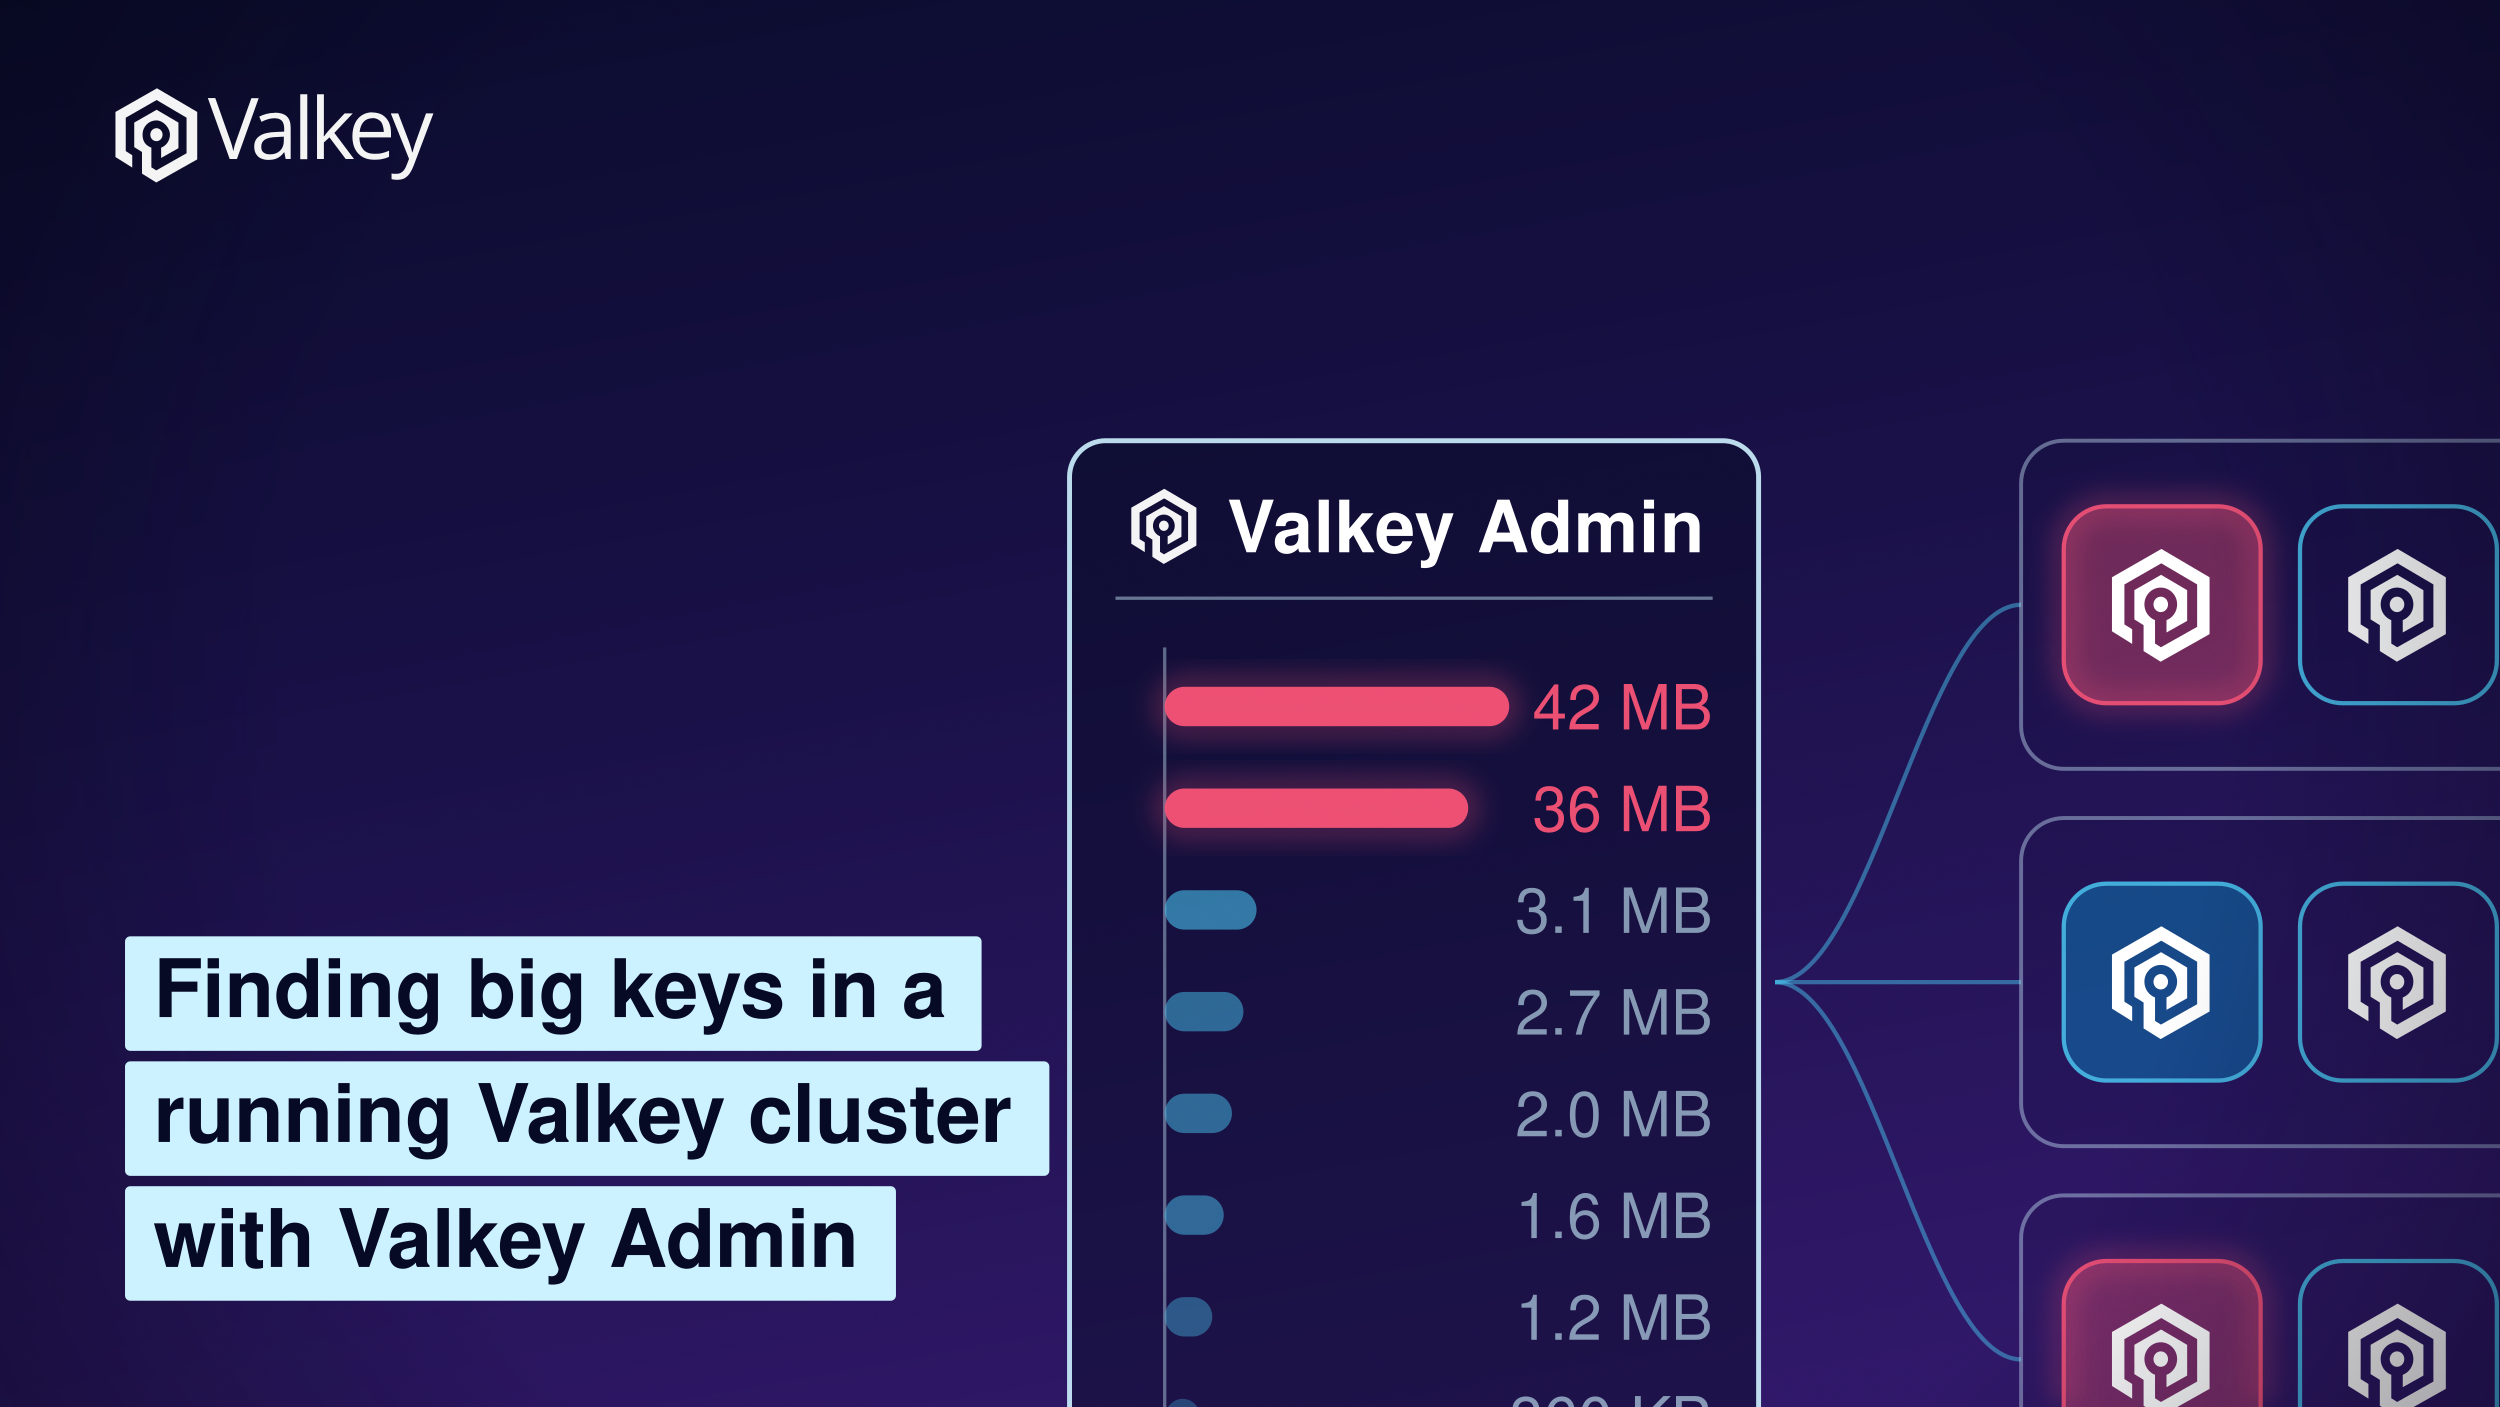
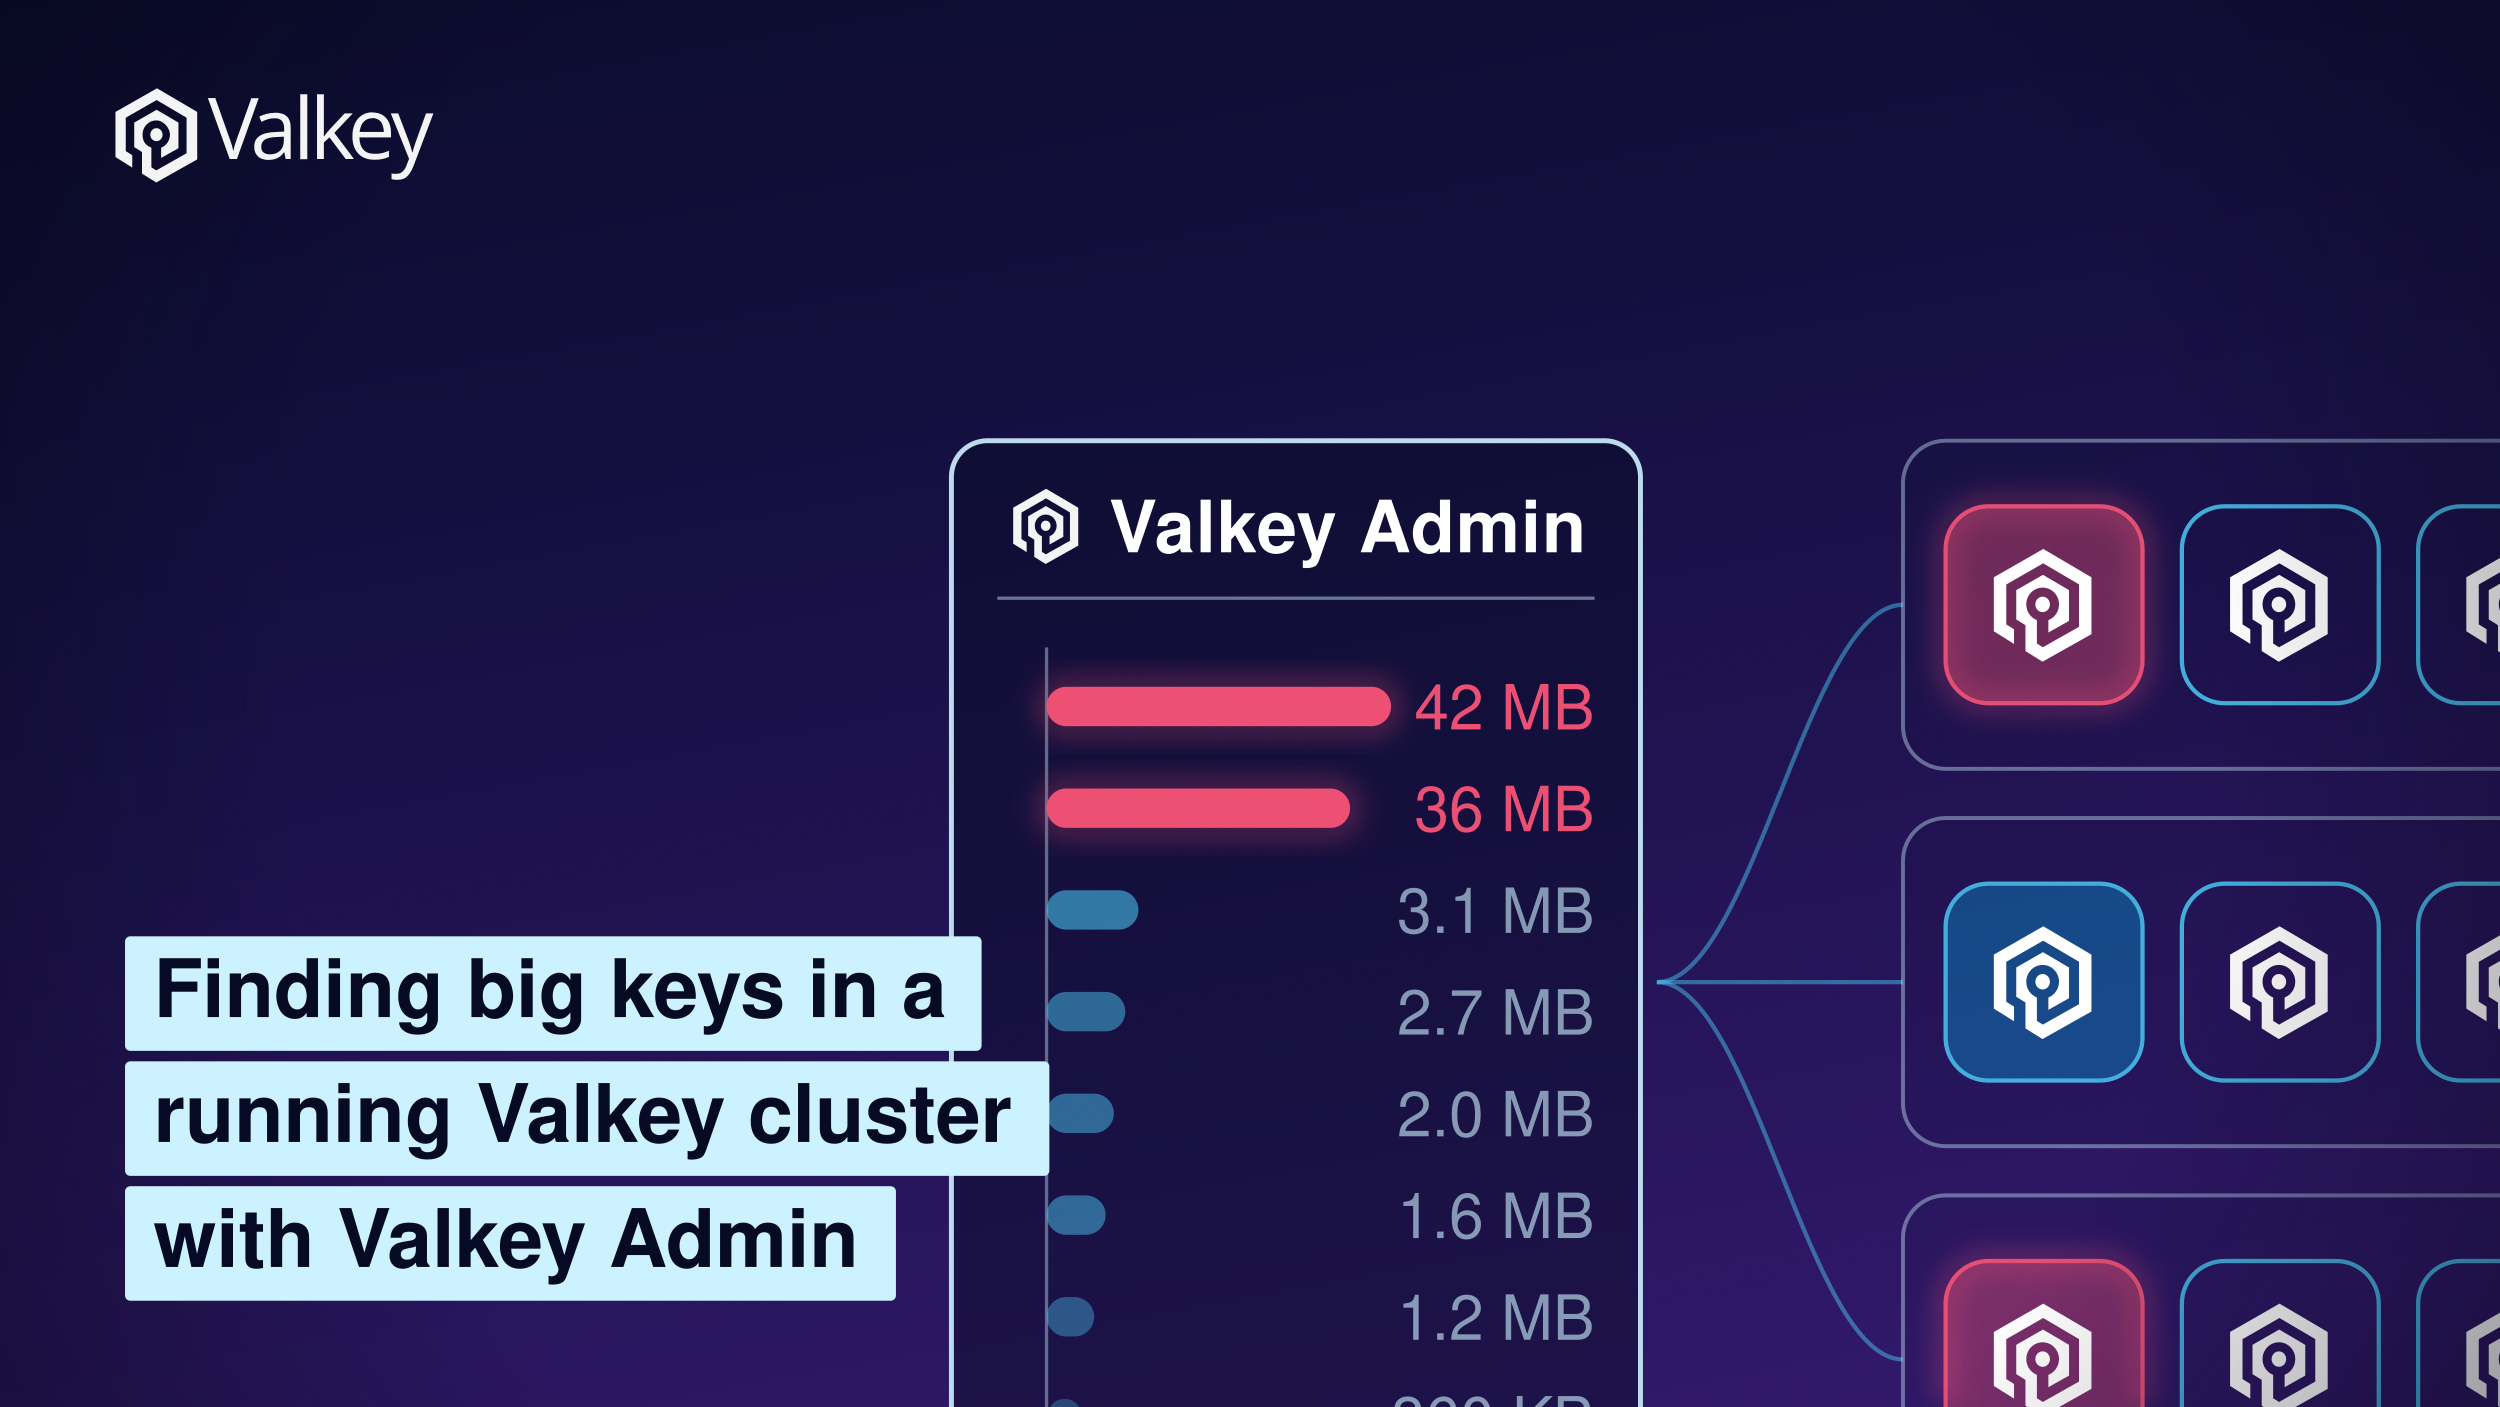
<svg xmlns="http://www.w3.org/2000/svg" width="1920" height="1080" viewBox="198.1 111.4 1523.8 857.1">
  <defs>
    <linearGradient id="sky" x1="0" y1="0" x2="0.32" y2="1">
      <stop offset="0" stop-color="#060A24" />
      <stop offset="0.48" stop-color="#171043" />
      <stop offset="1" stop-color="#301868" />
    </linearGradient>
    <radialGradient id="vignette" gradientUnits="userSpaceOnUse" cx="960" cy="540" r="1180">
      <stop offset="0.5" stop-color="#03040F" stop-opacity="0" />
      <stop offset="1" stop-color="#03040F" stop-opacity="0.8" />
    </radialGradient>
    <radialGradient id="scrim">
      <stop offset="0" stop-color="#060A24" stop-opacity="0.72" />
      <stop offset="0.6" stop-color="#060A24" stop-opacity="0.45" />
      <stop offset="1" stop-color="#060A24" stop-opacity="0" />
    </radialGradient>
    <filter id="grain" x="0" y="0" width="100%" height="100%">
      <feTurbulence type="fractalNoise" baseFrequency="0.85" numOctaves="4" stitchTiles="stitch" />
      <feColorMatrix type="saturate" values="0" />
    </filter>
    <radialGradient id="h-cyan">
      <stop offset="0" stop-color="#46BDE9" stop-opacity="0.75" />
      <stop offset="0.4" stop-color="#46BDE9" stop-opacity="0.22" />
      <stop offset="1" stop-color="#46BDE9" stop-opacity="0" />
    </radialGradient>
    <radialGradient id="h-ice">
      <stop offset="0" stop-color="#CCF1FF" stop-opacity="0.75" />
      <stop offset="0.4" stop-color="#CCF1FF" stop-opacity="0.22" />
      <stop offset="1" stop-color="#CCF1FF" stop-opacity="0" />
    </radialGradient>
    <radialGradient id="h-mint">
      <stop offset="0" stop-color="#2CD5C4" stop-opacity="0.75" />
      <stop offset="0.4" stop-color="#2CD5C4" stop-opacity="0.22" />
      <stop offset="1" stop-color="#2CD5C4" stop-opacity="0" />
    </radialGradient>
    <radialGradient id="h-coral">
      <stop offset="0" stop-color="#F65275" stop-opacity="0.75" />
      <stop offset="0.4" stop-color="#F65275" stop-opacity="0.22" />
      <stop offset="1" stop-color="#F65275" stop-opacity="0" />
    </radialGradient>
    <radialGradient id="h-violet">
      <stop offset="0" stop-color="#963CBD" stop-opacity="0.75" />
      <stop offset="0.4" stop-color="#963CBD" stop-opacity="0.22" />
      <stop offset="1" stop-color="#963CBD" stop-opacity="0" />
    </radialGradient>
    <radialGradient id="h-gold">
      <stop offset="0" stop-color="#FFB81C" stop-opacity="0.75" />
      <stop offset="0.4" stop-color="#FFB81C" stop-opacity="0.22" />
      <stop offset="1" stop-color="#FFB81C" stop-opacity="0" />
    </radialGradient>
    <filter id="blur3" x="-70%" y="-70%" width="240%" height="240%">
      <feGaussianBlur stdDeviation="3" />
    </filter>
    <filter id="blur8" x="-70%" y="-70%" width="240%" height="240%">
      <feGaussianBlur stdDeviation="8" />
    </filter>
    <filter id="blur18" x="-70%" y="-70%" width="240%" height="240%">
      <feGaussianBlur stdDeviation="18" />
    </filter>
    <filter id="blur40" x="-70%" y="-70%" width="240%" height="240%">
      <feGaussianBlur stdDeviation="40" />
    </filter>
  </defs>
  <rect width="1920" height="1080" fill="url(#sky)" />
-   <g transform="translate(410 170) scale(1)">
+   <g transform="translate(338 170) scale(1)">
    <g>
      <path d="M 870 540 C 928 540 962 310 1020 310" fill="none" stroke="#46BDE9" stroke-width="2.6" opacity="0.5" />
      <path d="M 870 540 C 928 540 962 540 1020 540" fill="none" stroke="#46BDE9" stroke-width="2.6" opacity="0.5" />
      <path d="M 870 540 C 928 540 962 770 1020 770" fill="none" stroke="#46BDE9" stroke-width="2.6" opacity="0.5" />
    </g>
    <g>
      <rect x="1020" y="210" width="460" height="200" rx="26" fill="#060A24" fill-opacity="0.22" stroke="#CCF1FF" stroke-width="2.4" opacity="0.4" />
      <rect x="1020" y="440" width="460" height="200" rx="26" fill="#060A24" fill-opacity="0.22" stroke="#CCF1FF" stroke-width="2.4" opacity="0.4" />
      <rect x="1020" y="670" width="460" height="200" rx="26" fill="#060A24" fill-opacity="0.22" stroke="#CCF1FF" stroke-width="2.4" opacity="0.4" />
    </g>
    <g>
      <rect x="1046" y="250" width="120" height="120" rx="26" fill="none" stroke="#F65275" stroke-width="12" opacity="0.32" filter="url(#blur8)" />
      <rect x="1046" y="250" width="120" height="120" rx="26" fill="#F65275" fill-opacity="0.42" stroke="#F65275" stroke-width="2.6" opacity="0.9" />
      <g transform="translate(1074.4 274) scale(0.9863)">
        <path d="M 13.482 60.695 L 0.998 52.884 L 0.998 19.503 L 31.528 2.001 L 61.318 19.532 L 61.318 54.645 L 31.055 71.689 L 20.548 65.116 L 20.548 51.041 L 20.548 49.12 L 14.852 45.556 L 14.852 27.453 L 31.346 17.997 L 47.464 27.482 L 47.464 46.451 L 34.703 53.638 L 34.703 45.999 C 38.529 44.526 41.274 40.739 41.274 36.27 C 41.274 30.511 36.713 25.884 31.158 25.884 C 25.603 25.884 21.042 30.511 21.042 36.27 C 21.042 40.739 23.787 44.526 27.612 45.999 L 27.612 60.474 L 31.261 62.756 L 53.635 50.155 L 53.635 23.925 L 31.477 10.885 L 8.681 23.954 L 8.681 48.629 L 13.482 51.633 L 13.482 60.695 Z M 31.158 31.498 C 33.672 31.498 35.66 33.664 35.66 36.27 C 35.66 38.877 33.672 41.043 31.158 41.043 C 28.644 41.043 26.656 38.877 26.656 36.27 C 26.656 33.664 28.644 31.498 31.158 31.498 Z" fill="#FFFFFF" fill-rule="evenodd" />
      </g>
      <rect x="1190" y="250" width="120" height="120" rx="26" fill="#00A3E0" fill-opacity="0" stroke="#46BDE9" stroke-width="2.6" opacity="0.9" />
      <g transform="translate(1218.4 274) scale(0.9863)">
        <path d="M 13.482 60.695 L 0.998 52.884 L 0.998 19.503 L 31.528 2.001 L 61.318 19.532 L 61.318 54.645 L 31.055 71.689 L 20.548 65.116 L 20.548 51.041 L 20.548 49.12 L 14.852 45.556 L 14.852 27.453 L 31.346 17.997 L 47.464 27.482 L 47.464 46.451 L 34.703 53.638 L 34.703 45.999 C 38.529 44.526 41.274 40.739 41.274 36.27 C 41.274 30.511 36.713 25.884 31.158 25.884 C 25.603 25.884 21.042 30.511 21.042 36.27 C 21.042 40.739 23.787 44.526 27.612 45.999 L 27.612 60.474 L 31.261 62.756 L 53.635 50.155 L 53.635 23.925 L 31.477 10.885 L 8.681 23.954 L 8.681 48.629 L 13.482 51.633 L 13.482 60.695 Z M 31.158 31.498 C 33.672 31.498 35.66 33.664 35.66 36.27 C 35.66 38.877 33.672 41.043 31.158 41.043 C 28.644 41.043 26.656 38.877 26.656 36.27 C 26.656 33.664 28.644 31.498 31.158 31.498 Z" fill="#FFFFFF" fill-rule="evenodd" />
      </g>
      <rect x="1334" y="250" width="120" height="120" rx="26" fill="#00A3E0" fill-opacity="0" stroke="#46BDE9" stroke-width="2.6" opacity="0.9" />
      <g transform="translate(1362.4 274) scale(0.9863)">
        <path d="M 13.482 60.695 L 0.998 52.884 L 0.998 19.503 L 31.528 2.001 L 61.318 19.532 L 61.318 54.645 L 31.055 71.689 L 20.548 65.116 L 20.548 51.041 L 20.548 49.12 L 14.852 45.556 L 14.852 27.453 L 31.346 17.997 L 47.464 27.482 L 47.464 46.451 L 34.703 53.638 L 34.703 45.999 C 38.529 44.526 41.274 40.739 41.274 36.27 C 41.274 30.511 36.713 25.884 31.158 25.884 C 25.603 25.884 21.042 30.511 21.042 36.27 C 21.042 40.739 23.787 44.526 27.612 45.999 L 27.612 60.474 L 31.261 62.756 L 53.635 50.155 L 53.635 23.925 L 31.477 10.885 L 8.681 23.954 L 8.681 48.629 L 13.482 51.633 L 13.482 60.695 Z M 31.158 31.498 C 33.672 31.498 35.66 33.664 35.66 36.27 C 35.66 38.877 33.672 41.043 31.158 41.043 C 28.644 41.043 26.656 38.877 26.656 36.27 C 26.656 33.664 28.644 31.498 31.158 31.498 Z" fill="#FFFFFF" fill-rule="evenodd" />
      </g>
      <rect x="1046" y="480" width="120" height="120" rx="26" fill="#00A3E0" fill-opacity="0.4" stroke="#46BDE9" stroke-width="2.6" opacity="0.9" />
      <g transform="translate(1074.4 504) scale(0.9863)">
        <path d="M 13.482 60.695 L 0.998 52.884 L 0.998 19.503 L 31.528 2.001 L 61.318 19.532 L 61.318 54.645 L 31.055 71.689 L 20.548 65.116 L 20.548 51.041 L 20.548 49.12 L 14.852 45.556 L 14.852 27.453 L 31.346 17.997 L 47.464 27.482 L 47.464 46.451 L 34.703 53.638 L 34.703 45.999 C 38.529 44.526 41.274 40.739 41.274 36.27 C 41.274 30.511 36.713 25.884 31.158 25.884 C 25.603 25.884 21.042 30.511 21.042 36.27 C 21.042 40.739 23.787 44.526 27.612 45.999 L 27.612 60.474 L 31.261 62.756 L 53.635 50.155 L 53.635 23.925 L 31.477 10.885 L 8.681 23.954 L 8.681 48.629 L 13.482 51.633 L 13.482 60.695 Z M 31.158 31.498 C 33.672 31.498 35.66 33.664 35.66 36.27 C 35.66 38.877 33.672 41.043 31.158 41.043 C 28.644 41.043 26.656 38.877 26.656 36.27 C 26.656 33.664 28.644 31.498 31.158 31.498 Z" fill="#FFFFFF" fill-rule="evenodd" />
      </g>
      <rect x="1190" y="480" width="120" height="120" rx="26" fill="#00A3E0" fill-opacity="0" stroke="#46BDE9" stroke-width="2.6" opacity="0.9" />
      <g transform="translate(1218.4 504) scale(0.9863)">
        <path d="M 13.482 60.695 L 0.998 52.884 L 0.998 19.503 L 31.528 2.001 L 61.318 19.532 L 61.318 54.645 L 31.055 71.689 L 20.548 65.116 L 20.548 51.041 L 20.548 49.12 L 14.852 45.556 L 14.852 27.453 L 31.346 17.997 L 47.464 27.482 L 47.464 46.451 L 34.703 53.638 L 34.703 45.999 C 38.529 44.526 41.274 40.739 41.274 36.27 C 41.274 30.511 36.713 25.884 31.158 25.884 C 25.603 25.884 21.042 30.511 21.042 36.27 C 21.042 40.739 23.787 44.526 27.612 45.999 L 27.612 60.474 L 31.261 62.756 L 53.635 50.155 L 53.635 23.925 L 31.477 10.885 L 8.681 23.954 L 8.681 48.629 L 13.482 51.633 L 13.482 60.695 Z M 31.158 31.498 C 33.672 31.498 35.66 33.664 35.66 36.27 C 35.66 38.877 33.672 41.043 31.158 41.043 C 28.644 41.043 26.656 38.877 26.656 36.27 C 26.656 33.664 28.644 31.498 31.158 31.498 Z" fill="#FFFFFF" fill-rule="evenodd" />
      </g>
      <rect x="1334" y="480" width="120" height="120" rx="26" fill="#00A3E0" fill-opacity="0" stroke="#46BDE9" stroke-width="2.6" opacity="0.9" />
      <g transform="translate(1362.4 504) scale(0.9863)">
        <path d="M 13.482 60.695 L 0.998 52.884 L 0.998 19.503 L 31.528 2.001 L 61.318 19.532 L 61.318 54.645 L 31.055 71.689 L 20.548 65.116 L 20.548 51.041 L 20.548 49.12 L 14.852 45.556 L 14.852 27.453 L 31.346 17.997 L 47.464 27.482 L 47.464 46.451 L 34.703 53.638 L 34.703 45.999 C 38.529 44.526 41.274 40.739 41.274 36.27 C 41.274 30.511 36.713 25.884 31.158 25.884 C 25.603 25.884 21.042 30.511 21.042 36.27 C 21.042 40.739 23.787 44.526 27.612 45.999 L 27.612 60.474 L 31.261 62.756 L 53.635 50.155 L 53.635 23.925 L 31.477 10.885 L 8.681 23.954 L 8.681 48.629 L 13.482 51.633 L 13.482 60.695 Z M 31.158 31.498 C 33.672 31.498 35.66 33.664 35.66 36.27 C 35.66 38.877 33.672 41.043 31.158 41.043 C 28.644 41.043 26.656 38.877 26.656 36.27 C 26.656 33.664 28.644 31.498 31.158 31.498 Z" fill="#FFFFFF" fill-rule="evenodd" />
      </g>
      <rect x="1046" y="710" width="120" height="120" rx="26" fill="none" stroke="#F65275" stroke-width="12" opacity="0.32" filter="url(#blur8)" />
      <rect x="1046" y="710" width="120" height="120" rx="26" fill="#F65275" fill-opacity="0.42" stroke="#F65275" stroke-width="2.6" opacity="0.9" />
      <g transform="translate(1074.4 734) scale(0.9863)">
        <path d="M 13.482 60.695 L 0.998 52.884 L 0.998 19.503 L 31.528 2.001 L 61.318 19.532 L 61.318 54.645 L 31.055 71.689 L 20.548 65.116 L 20.548 51.041 L 20.548 49.12 L 14.852 45.556 L 14.852 27.453 L 31.346 17.997 L 47.464 27.482 L 47.464 46.451 L 34.703 53.638 L 34.703 45.999 C 38.529 44.526 41.274 40.739 41.274 36.27 C 41.274 30.511 36.713 25.884 31.158 25.884 C 25.603 25.884 21.042 30.511 21.042 36.27 C 21.042 40.739 23.787 44.526 27.612 45.999 L 27.612 60.474 L 31.261 62.756 L 53.635 50.155 L 53.635 23.925 L 31.477 10.885 L 8.681 23.954 L 8.681 48.629 L 13.482 51.633 L 13.482 60.695 Z M 31.158 31.498 C 33.672 31.498 35.66 33.664 35.66 36.27 C 35.66 38.877 33.672 41.043 31.158 41.043 C 28.644 41.043 26.656 38.877 26.656 36.27 C 26.656 33.664 28.644 31.498 31.158 31.498 Z" fill="#FFFFFF" fill-rule="evenodd" />
      </g>
      <rect x="1190" y="710" width="120" height="120" rx="26" fill="#00A3E0" fill-opacity="0" stroke="#46BDE9" stroke-width="2.6" opacity="0.9" />
      <g transform="translate(1218.4 734) scale(0.9863)">
        <path d="M 13.482 60.695 L 0.998 52.884 L 0.998 19.503 L 31.528 2.001 L 61.318 19.532 L 61.318 54.645 L 31.055 71.689 L 20.548 65.116 L 20.548 51.041 L 20.548 49.12 L 14.852 45.556 L 14.852 27.453 L 31.346 17.997 L 47.464 27.482 L 47.464 46.451 L 34.703 53.638 L 34.703 45.999 C 38.529 44.526 41.274 40.739 41.274 36.27 C 41.274 30.511 36.713 25.884 31.158 25.884 C 25.603 25.884 21.042 30.511 21.042 36.27 C 21.042 40.739 23.787 44.526 27.612 45.999 L 27.612 60.474 L 31.261 62.756 L 53.635 50.155 L 53.635 23.925 L 31.477 10.885 L 8.681 23.954 L 8.681 48.629 L 13.482 51.633 L 13.482 60.695 Z M 31.158 31.498 C 33.672 31.498 35.66 33.664 35.66 36.27 C 35.66 38.877 33.672 41.043 31.158 41.043 C 28.644 41.043 26.656 38.877 26.656 36.27 C 26.656 33.664 28.644 31.498 31.158 31.498 Z" fill="#FFFFFF" fill-rule="evenodd" />
      </g>
      <rect x="1334" y="710" width="120" height="120" rx="26" fill="#00A3E0" fill-opacity="0" stroke="#46BDE9" stroke-width="2.6" opacity="0.9" />
      <g transform="translate(1362.4 734) scale(0.9863)">
        <path d="M 13.482 60.695 L 0.998 52.884 L 0.998 19.503 L 31.528 2.001 L 61.318 19.532 L 61.318 54.645 L 31.055 71.689 L 20.548 65.116 L 20.548 51.041 L 20.548 49.12 L 14.852 45.556 L 14.852 27.453 L 31.346 17.997 L 47.464 27.482 L 47.464 46.451 L 34.703 53.638 L 34.703 45.999 C 38.529 44.526 41.274 40.739 41.274 36.27 C 41.274 30.511 36.713 25.884 31.158 25.884 C 25.603 25.884 21.042 30.511 21.042 36.27 C 21.042 40.739 23.787 44.526 27.612 45.999 L 27.612 60.474 L 31.261 62.756 L 53.635 50.155 L 53.635 23.925 L 31.477 10.885 L 8.681 23.954 L 8.681 48.629 L 13.482 51.633 L 13.482 60.695 Z M 31.158 31.498 C 33.672 31.498 35.66 33.664 35.66 36.27 C 35.66 38.877 33.672 41.043 31.158 41.043 C 28.644 41.043 26.656 38.877 26.656 36.27 C 26.656 33.664 28.644 31.498 31.158 31.498 Z" fill="#FFFFFF" fill-rule="evenodd" />
      </g>
    </g>
    <g>
      <rect x="440" y="210" width="420" height="660" rx="22" fill="#060A24" fill-opacity="0.5" stroke="#CCF1FF" stroke-width="3" opacity="0.9" />
      <line x1="468" y1="306" x2="832" y2="306" stroke="#CCF1FF" stroke-width="2" opacity="0.45" />
      <g opacity="0.95">
        <g transform="translate(477 238) scale(0.6575)">
          <path d="M 13.482 60.695 L 0.998 52.884 L 0.998 19.503 L 31.528 2.001 L 61.318 19.532 L 61.318 54.645 L 31.055 71.689 L 20.548 65.116 L 20.548 51.041 L 20.548 49.12 L 14.852 45.556 L 14.852 27.453 L 31.346 17.997 L 47.464 27.482 L 47.464 46.451 L 34.703 53.638 L 34.703 45.999 C 38.529 44.526 41.274 40.739 41.274 36.27 C 41.274 30.511 36.713 25.884 31.158 25.884 C 25.603 25.884 21.042 30.511 21.042 36.27 C 21.042 40.739 23.787 44.526 27.612 45.999 L 27.612 60.474 L 31.261 62.756 L 53.635 50.155 L 53.635 23.925 L 31.477 10.885 L 8.681 23.954 L 8.681 48.629 L 13.482 51.633 L 13.482 60.695 Z M 31.158 31.498 C 33.672 31.498 35.66 33.664 35.66 36.27 C 35.66 38.877 33.672 41.043 31.158 41.043 C 28.644 41.043 26.656 38.877 26.656 36.27 C 26.656 33.664 28.644 31.498 31.158 31.498 Z" fill="#FFFFFF" fill-rule="evenodd" />
        </g>
      </g>
      <text x="536" y="278" fill="#FFFFFF" font-family="Helvetica Neue, Helvetica, Arial, sans-serif" font-size="44" font-weight="600" letter-spacing="0.6">Valkey Admin</text>
      <line x1="498" y1="336" x2="498" y2="816" stroke="#CCF1FF" stroke-width="2" opacity="0.4" />
    </g>
    <g>
      <rect x="498" y="360" width="210" height="24" rx="12" fill="none" stroke="#F65275" stroke-width="12" opacity="0.32" filter="url(#blur8)" />
      <rect x="498" y="360" width="210" height="24" rx="12" fill="#F65275" opacity="0.95" />
      <text x="832" y="386" fill="#F65275" text-anchor="end" font-family="Helvetica Neue, Helvetica, Arial, sans-serif" font-size="38" font-weight="500" opacity="0.95">42 MB</text>
      <rect x="498" y="422" width="185" height="24" rx="12" fill="none" stroke="#F65275" stroke-width="12" opacity="0.32" filter="url(#blur8)" />
      <rect x="498" y="422" width="185" height="24" rx="12" fill="#F65275" opacity="0.95" />
      <text x="832" y="448" fill="#F65275" text-anchor="end" font-family="Helvetica Neue, Helvetica, Arial, sans-serif" font-size="38" font-weight="500" opacity="0.95">36 MB</text>
      <rect x="498" y="484" width="56" height="24" rx="12" fill="#46BDE9" opacity="0.6" />
      <text x="832" y="510" fill="#CCF1FF" text-anchor="end" font-family="Helvetica Neue, Helvetica, Arial, sans-serif" font-size="38" font-weight="500" opacity="0.6">3.1 MB</text>
      <rect x="498" y="546" width="48" height="24" rx="12" fill="#46BDE9" opacity="0.5" />
      <text x="832" y="572" fill="#CCF1FF" text-anchor="end" font-family="Helvetica Neue, Helvetica, Arial, sans-serif" font-size="38" font-weight="500" opacity="0.6">2.7 MB</text>
      <rect x="498" y="608" width="41" height="24" rx="12" fill="#46BDE9" opacity="0.5" />
      <text x="832" y="634" fill="#CCF1FF" text-anchor="end" font-family="Helvetica Neue, Helvetica, Arial, sans-serif" font-size="38" font-weight="500" opacity="0.6">2.0 MB</text>
      <rect x="498" y="670" width="36" height="24" rx="12" fill="#46BDE9" opacity="0.5" />
      <text x="832" y="696" fill="#CCF1FF" text-anchor="end" font-family="Helvetica Neue, Helvetica, Arial, sans-serif" font-size="38" font-weight="500" opacity="0.6">1.6 MB</text>
      <rect x="498" y="732" width="29" height="24" rx="12" fill="#46BDE9" opacity="0.4" />
      <text x="832" y="758" fill="#CCF1FF" text-anchor="end" font-family="Helvetica Neue, Helvetica, Arial, sans-serif" font-size="38" font-weight="500" opacity="0.6">1.2 MB</text>
      <rect x="498" y="794" width="22" height="24" rx="12" fill="#46BDE9" opacity="0.3" />
      <text x="832" y="820" fill="#CCF1FF" text-anchor="end" font-family="Helvetica Neue, Helvetica, Arial, sans-serif" font-size="38" font-weight="500" opacity="0.6">860 KB</text>
    </g>
  </g>
  <rect width="1920" height="1080" fill="url(#vignette)" />
  <rect width="1920" height="1080" filter="url(#grain)" opacity="0.055" style="mix-blend-mode:overlay" />
  <g opacity="0.95">
    <g transform="translate(262.1 158.6) scale(1.09986)">
      <path d="M15.2,50l-9.4-5.9v-25L28.8,6l22.3,13.1v26.3l-22.7,12.8-7.9-4.9v-12l-4.3-2.7v-13.6l12.4-7.1,12.1,7.1v14.2l-9.6,5.4v-5.7c2.9-1.1,4.9-3.9,4.9-7.3s-3.4-7.8-7.6-7.8-7.6,3.5-7.6,7.8,2.1,6.2,4.9,7.3v10.9l2.7,1.7,16.8-9.5v-19.7l-16.6-9.8-17.1,9.8v18.5l3.6,2.3v6.8ZM28.5,28.1c1.9,0,3.4,1.6,3.4,3.6s-1.5,3.6-3.4,3.6-3.4-1.6-3.4-3.6,1.5-3.6,3.4-3.6Z" fill="#FFFFFF" fill-rule="evenodd" />
      <path d="M85.2,11.4l-12.1,33.8h-4l-12.1-33.8h4.1l7.9,22.3c.3.9.6,1.8.9,2.6.3.8.5,1.6.7,2.4.2.8.4,1.5.5,2.2.2-.7.3-1.4.5-2.2.2-.8.4-1.6.7-2.4.3-.8.6-1.7.9-2.6l7.9-22.2h4.2Z" fill="#FFFFFF" />
      <path d="M94,19.5c3,0,5.3.7,6.7,2,1.5,1.4,2.2,3.5,2.2,6.5v17.2h-2.8l-.7-3.7h-.2c-.7.9-1.4,1.7-2.2,2.3-.8.6-1.7,1.1-2.7,1.4-1,.3-2.2.5-3.7.5s-2.9-.3-4.1-.8c-1.2-.5-2.1-1.4-2.8-2.5-.7-1.1-1-2.5-1-4.2,0-2.5,1-4.5,3-5.8,2-1.4,5.1-2.1,9.2-2.2l4.4-.2v-1.5c0-2.2-.5-3.7-1.4-4.6-.9-.9-2.3-1.3-4-1.3-1.3,0-2.6.2-3.8.6-1.2.4-2.3.8-3.4,1.4l-1.2-2.9c1.1-.6,2.5-1.1,3.9-1.5,1.5-.4,3-.6,4.7-.6h0ZM99.1,32.8l-3.9.2c-3.2.1-5.4.6-6.7,1.5s-1.9,2.2-1.9,3.9.4,2.5,1.3,3.2c.9.7,2,1,3.5,1,2.3,0,4.1-.6,5.5-1.9s2.2-3.1,2.2-5.6v-2.3Z" fill="#FFFFFF" />
      <path d="M112.1,45.3h-3.9V9.3h3.9v36Z" fill="#FFFFFF" />
      <path d="M121.3,9.3v18.7c0,.6,0,1.4,0,2.3,0,.9,0,1.7-.1,2.3h.2c.3-.4.8-1,1.4-1.8.6-.8,1.2-1.4,1.6-1.9l8.4-9h4.5l-10.2,10.8,10.9,14.5h-4.6l-9-12-3.1,2.8v9.2h-3.8V9.3h3.8Z" fill="#FFFFFF" />
      <path d="M148.2,19.4c2.2,0,4,.5,5.6,1.4,1.5,1,2.7,2.3,3.5,4,.8,1.7,1.2,3.7,1.2,6v2.4h-17.5c0,3,.8,5.2,2.2,6.8s3.5,2.3,6.1,2.3,3-.1,4.3-.4c1.2-.3,2.5-.7,3.8-1.3v3.4c-1.3.6-2.6,1-3.8,1.2-1.2.3-2.7.4-4.4.4-2.4,0-4.6-.5-6.4-1.5-1.8-1-3.2-2.5-4.2-4.4-1-1.9-1.5-4.3-1.5-7.1,0-2.7.5-5.1,1.4-7.1.9-2,2.2-3.5,3.9-4.6,1.7-1.1,3.7-1.6,5.9-1.6h0ZM148.2,22.6c-2.1,0-3.7.7-4.9,2-1.2,1.3-1.9,3.2-2.2,5.6h13.4c0-1.5-.3-2.8-.7-4-.4-1.2-1.1-2.1-2.1-2.7-.9-.6-2.1-1-3.6-1Z" fill="#FFFFFF" />
      <path d="M158.4,19.9h4.1l5.6,14.7c.3.9.6,1.7.9,2.5.3.8.5,1.5.7,2.3.2.7.4,1.4.5,2.1h.2c.2-.8.5-1.8.9-3,.4-1.3.8-2.6,1.3-3.9l5.3-14.7h4.1l-11,29.1c-.6,1.6-1.3,2.9-2.1,4.1-.8,1.2-1.7,2-2.8,2.7-1.1.6-2.5.9-4,.9s-1.4,0-1.9-.1c-.6,0-1-.2-1.4-.3v-3.1c.3,0,.7.1,1.2.2.5,0,1,0,1.5,0,1,0,1.8-.2,2.5-.6.7-.4,1.3-.9,1.8-1.6.5-.7.9-1.5,1.3-2.5l1.4-3.6-10.2-25.4Z" fill="#FFFFFF" />
    </g>
  </g>
  <g>
    <rect x="274.3" y="682.1" width="522.1" height="69.8" rx="3.2" fill="#CCF1FF" />
    <text x="291.7" y="731.3" fill="#060A24" font-family="Helvetica Neue, Helvetica, Arial, sans-serif" font-size="49.2" font-weight="600">Finding big keys in a</text>
    <rect x="274.3" y="758.3" width="563.4" height="69.8" rx="3.2" fill="#CCF1FF" />
    <text x="291.7" y="807.4" fill="#060A24" font-family="Helvetica Neue, Helvetica, Arial, sans-serif" font-size="49.2" font-weight="600">running Valkey cluster</text>
    <rect x="274.3" y="834.4" width="469.9" height="69.8" rx="3.2" fill="#CCF1FF" />
    <text x="291.7" y="883.6" fill="#060A24" font-family="Helvetica Neue, Helvetica, Arial, sans-serif" font-size="49.2" font-weight="600">with Valkey Admin</text>
  </g>
</svg>
